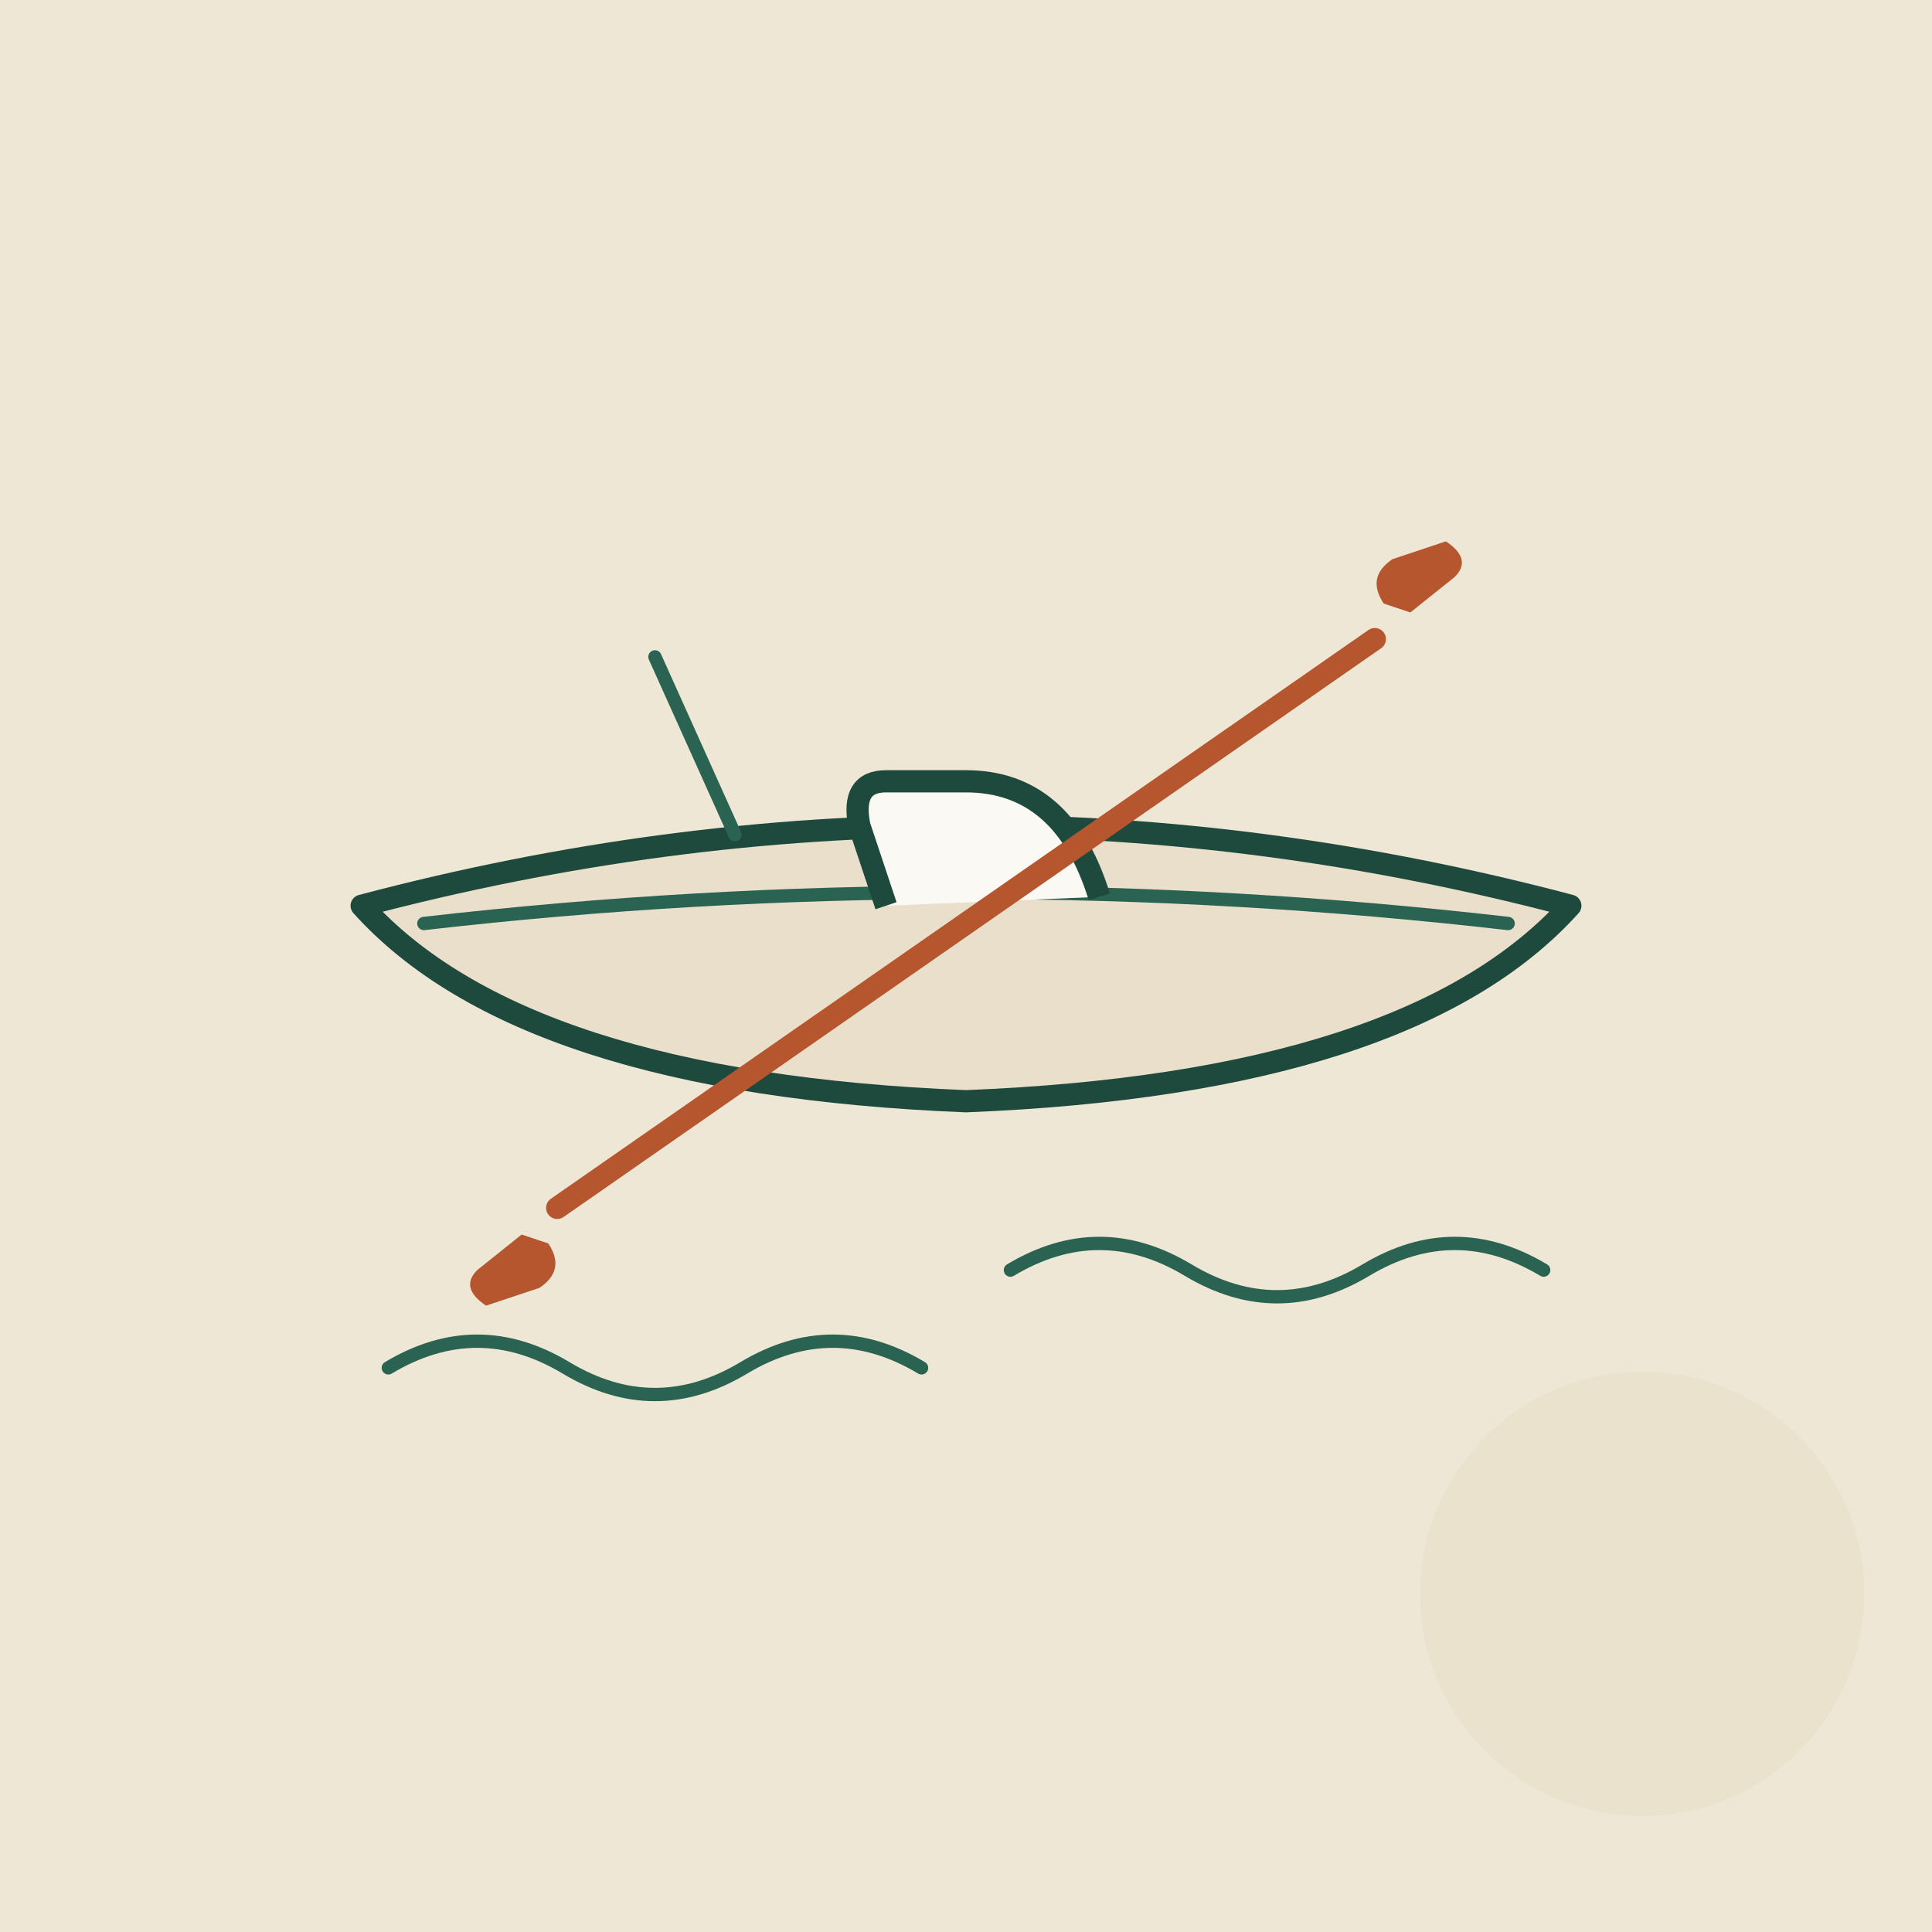
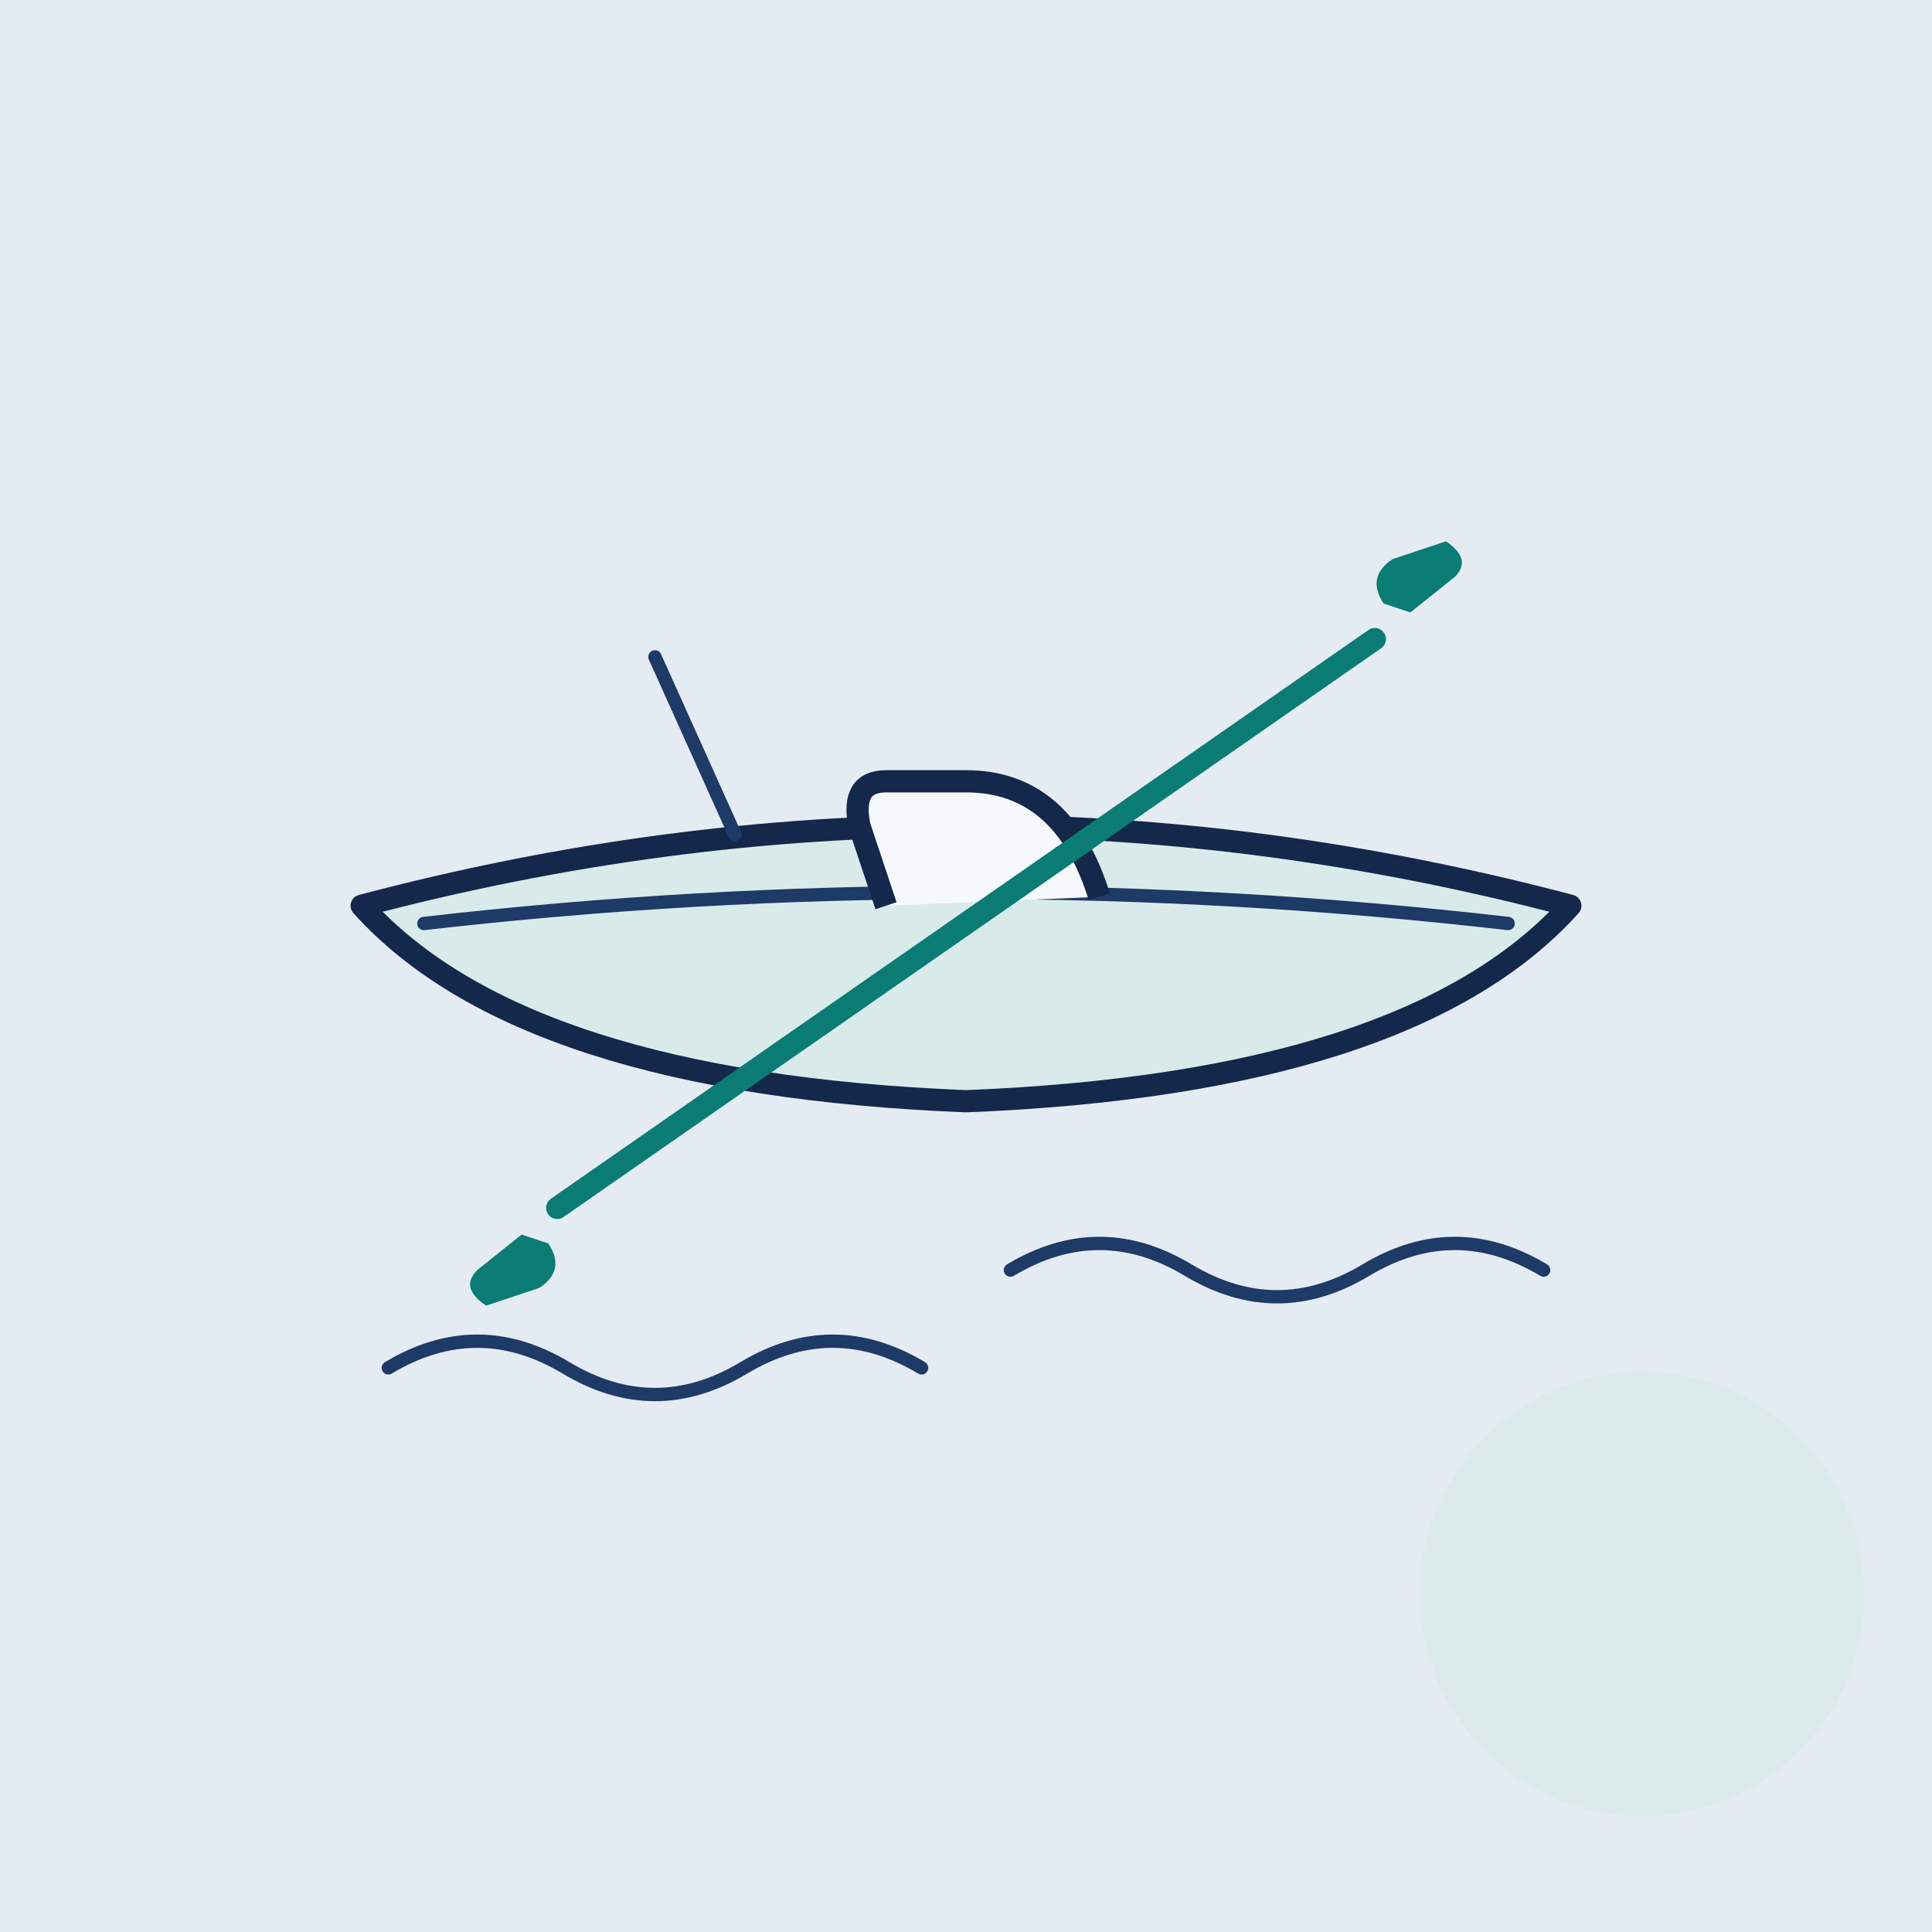
<svg xmlns="http://www.w3.org/2000/svg" viewBox="0 0 400 400" width="400" height="400" role="img" aria-label="Kayak illustration, photo coming soon">
-   <rect width="400" height="400" fill="#EFE7D6" />
-   <circle cx="340" cy="330" r="46" fill="#E9DFCB" opacity=".7" />
+   <rect width="400" height="400" fill="#E4EBF3" />
+   <circle cx="340" cy="330" r="46" fill="#D9EAEA" opacity=".7" />
  <g transform="translate(400 0) scale(-1 1) translate(200 205) scale(0.92) translate(-200 -205)">
-     <path d="M64 186 Q200 150 336 186 Q300 226 200 230 Q100 226 64 186 Z" fill="#E9DFCB" stroke="#1E4A3D" stroke-width="5" stroke-linejoin="round" />
-     <path d="M78 190 Q200 176 322 190" fill="none" stroke="#2B6352" stroke-width="3" stroke-linecap="round" stroke-linejoin="round" />
-     <path d="M170 184 q8 -26 30 -26 h18 q8 0 6 10 l-6 18" fill="#FBF9F4" stroke="#1E4A3D" stroke-width="5" stroke-linejoin="round" />
-     <path d="M108 126 L292 254" stroke="#B5562F" stroke-width="5" stroke-linecap="round" />
-     <path d="M100 120 l-10 -8 q-4 -4 2 -8 l12 4 q6 4 2 10 z M300 260 l10 8 q4 4 -2 8 l-12 -4 q-6 -4 -2 -10 z" fill="#B5562F" />
-     <path d="M70 268 q20 -12 40 0 t40 0 t40 0 M210 290 q20 -12 40 0 t40 0 t40 0" fill="none" stroke="#2B6352" stroke-width="3" stroke-linecap="round" stroke-linejoin="round" />
-     <path d="M252 170 l18 -40" fill="none" stroke="#2B6352" stroke-width="3" stroke-linecap="round" stroke-linejoin="round" />
+     <path d="M64 186 Q200 150 336 186 Q300 226 200 230 Q100 226 64 186 Z" fill="#D9EAEA" stroke="#14284B" stroke-width="5" stroke-linejoin="round" />
+     <path d="M78 190 Q200 176 322 190" fill="none" stroke="#1E3A66" stroke-width="3" stroke-linecap="round" stroke-linejoin="round" />
+     <path d="M170 184 q8 -26 30 -26 h18 q8 0 6 10 l-6 18" fill="#F6F8FB" stroke="#14284B" stroke-width="5" stroke-linejoin="round" />
+     <path d="M108 126 L292 254" stroke="#0A7C74" stroke-width="5" stroke-linecap="round" />
+     <path d="M100 120 l-10 -8 q-4 -4 2 -8 l12 4 q6 4 2 10 z M300 260 l10 8 q4 4 -2 8 l-12 -4 q-6 -4 -2 -10 z" fill="#0A7C74" />
+     <path d="M70 268 q20 -12 40 0 t40 0 t40 0 M210 290 q20 -12 40 0 t40 0 t40 0" fill="none" stroke="#1E3A66" stroke-width="3" stroke-linecap="round" stroke-linejoin="round" />
+     <path d="M252 170 l18 -40" fill="none" stroke="#1E3A66" stroke-width="3" stroke-linecap="round" stroke-linejoin="round" />
  </g>
</svg>
